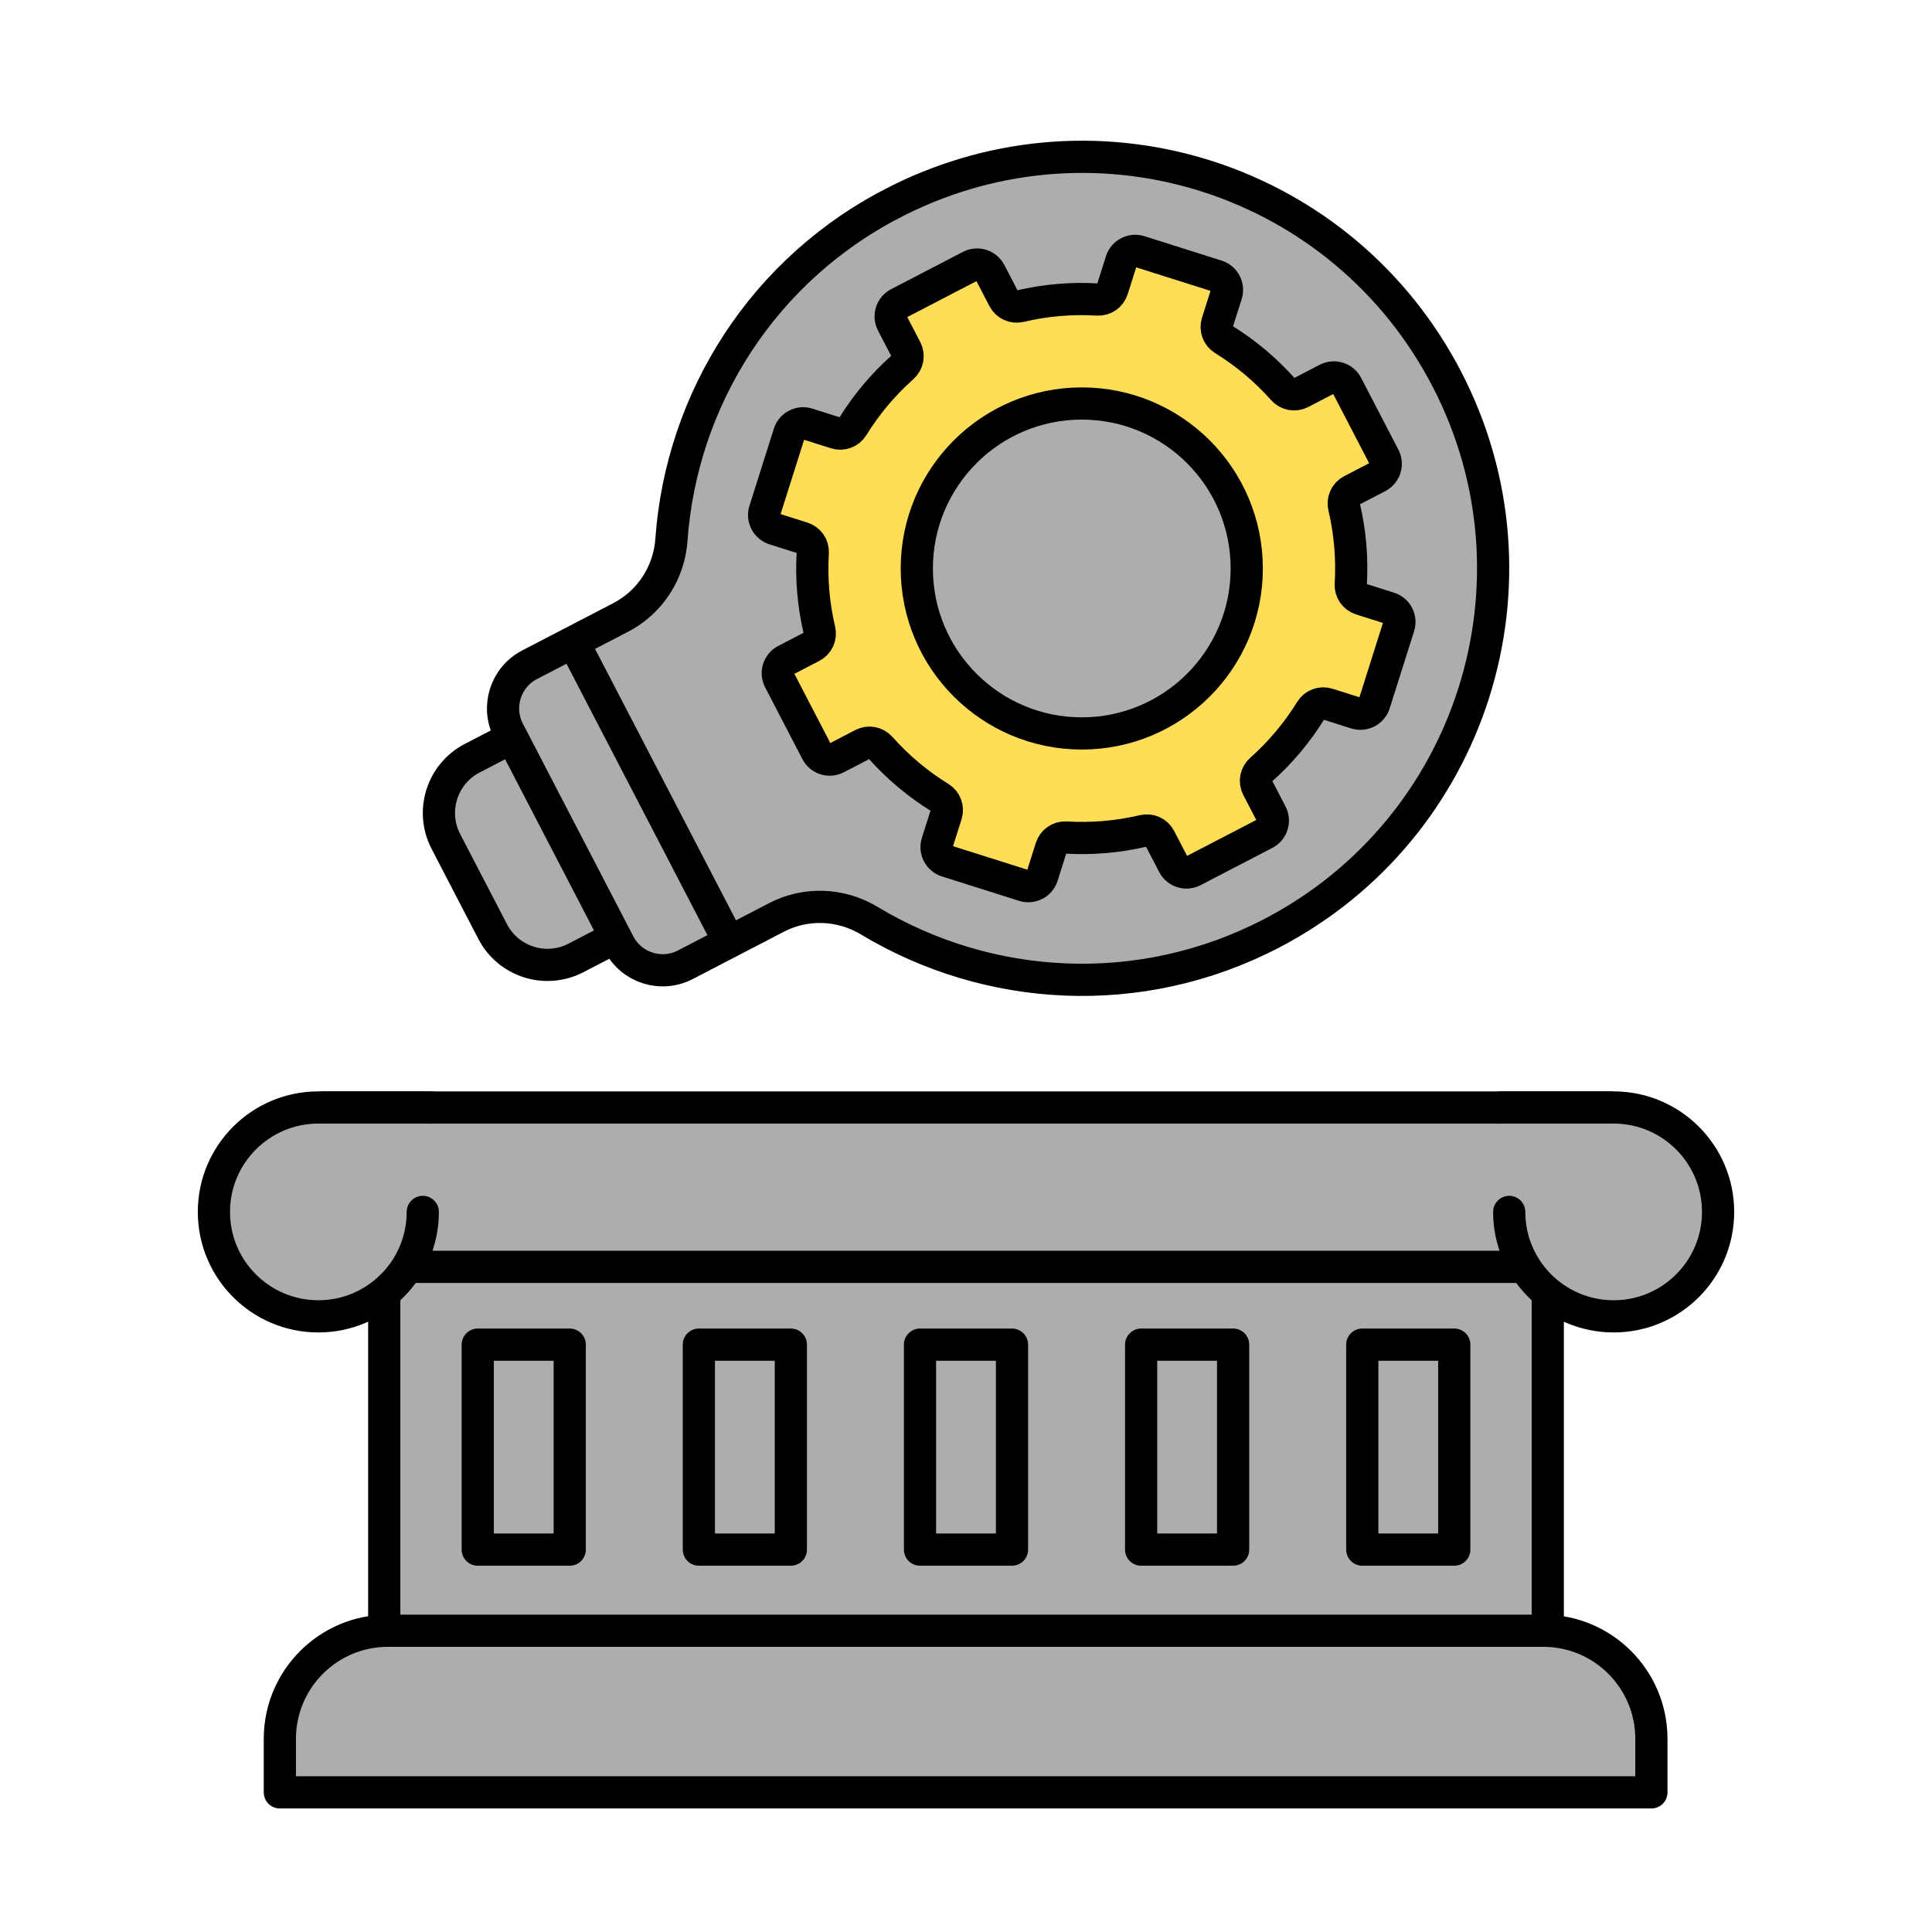
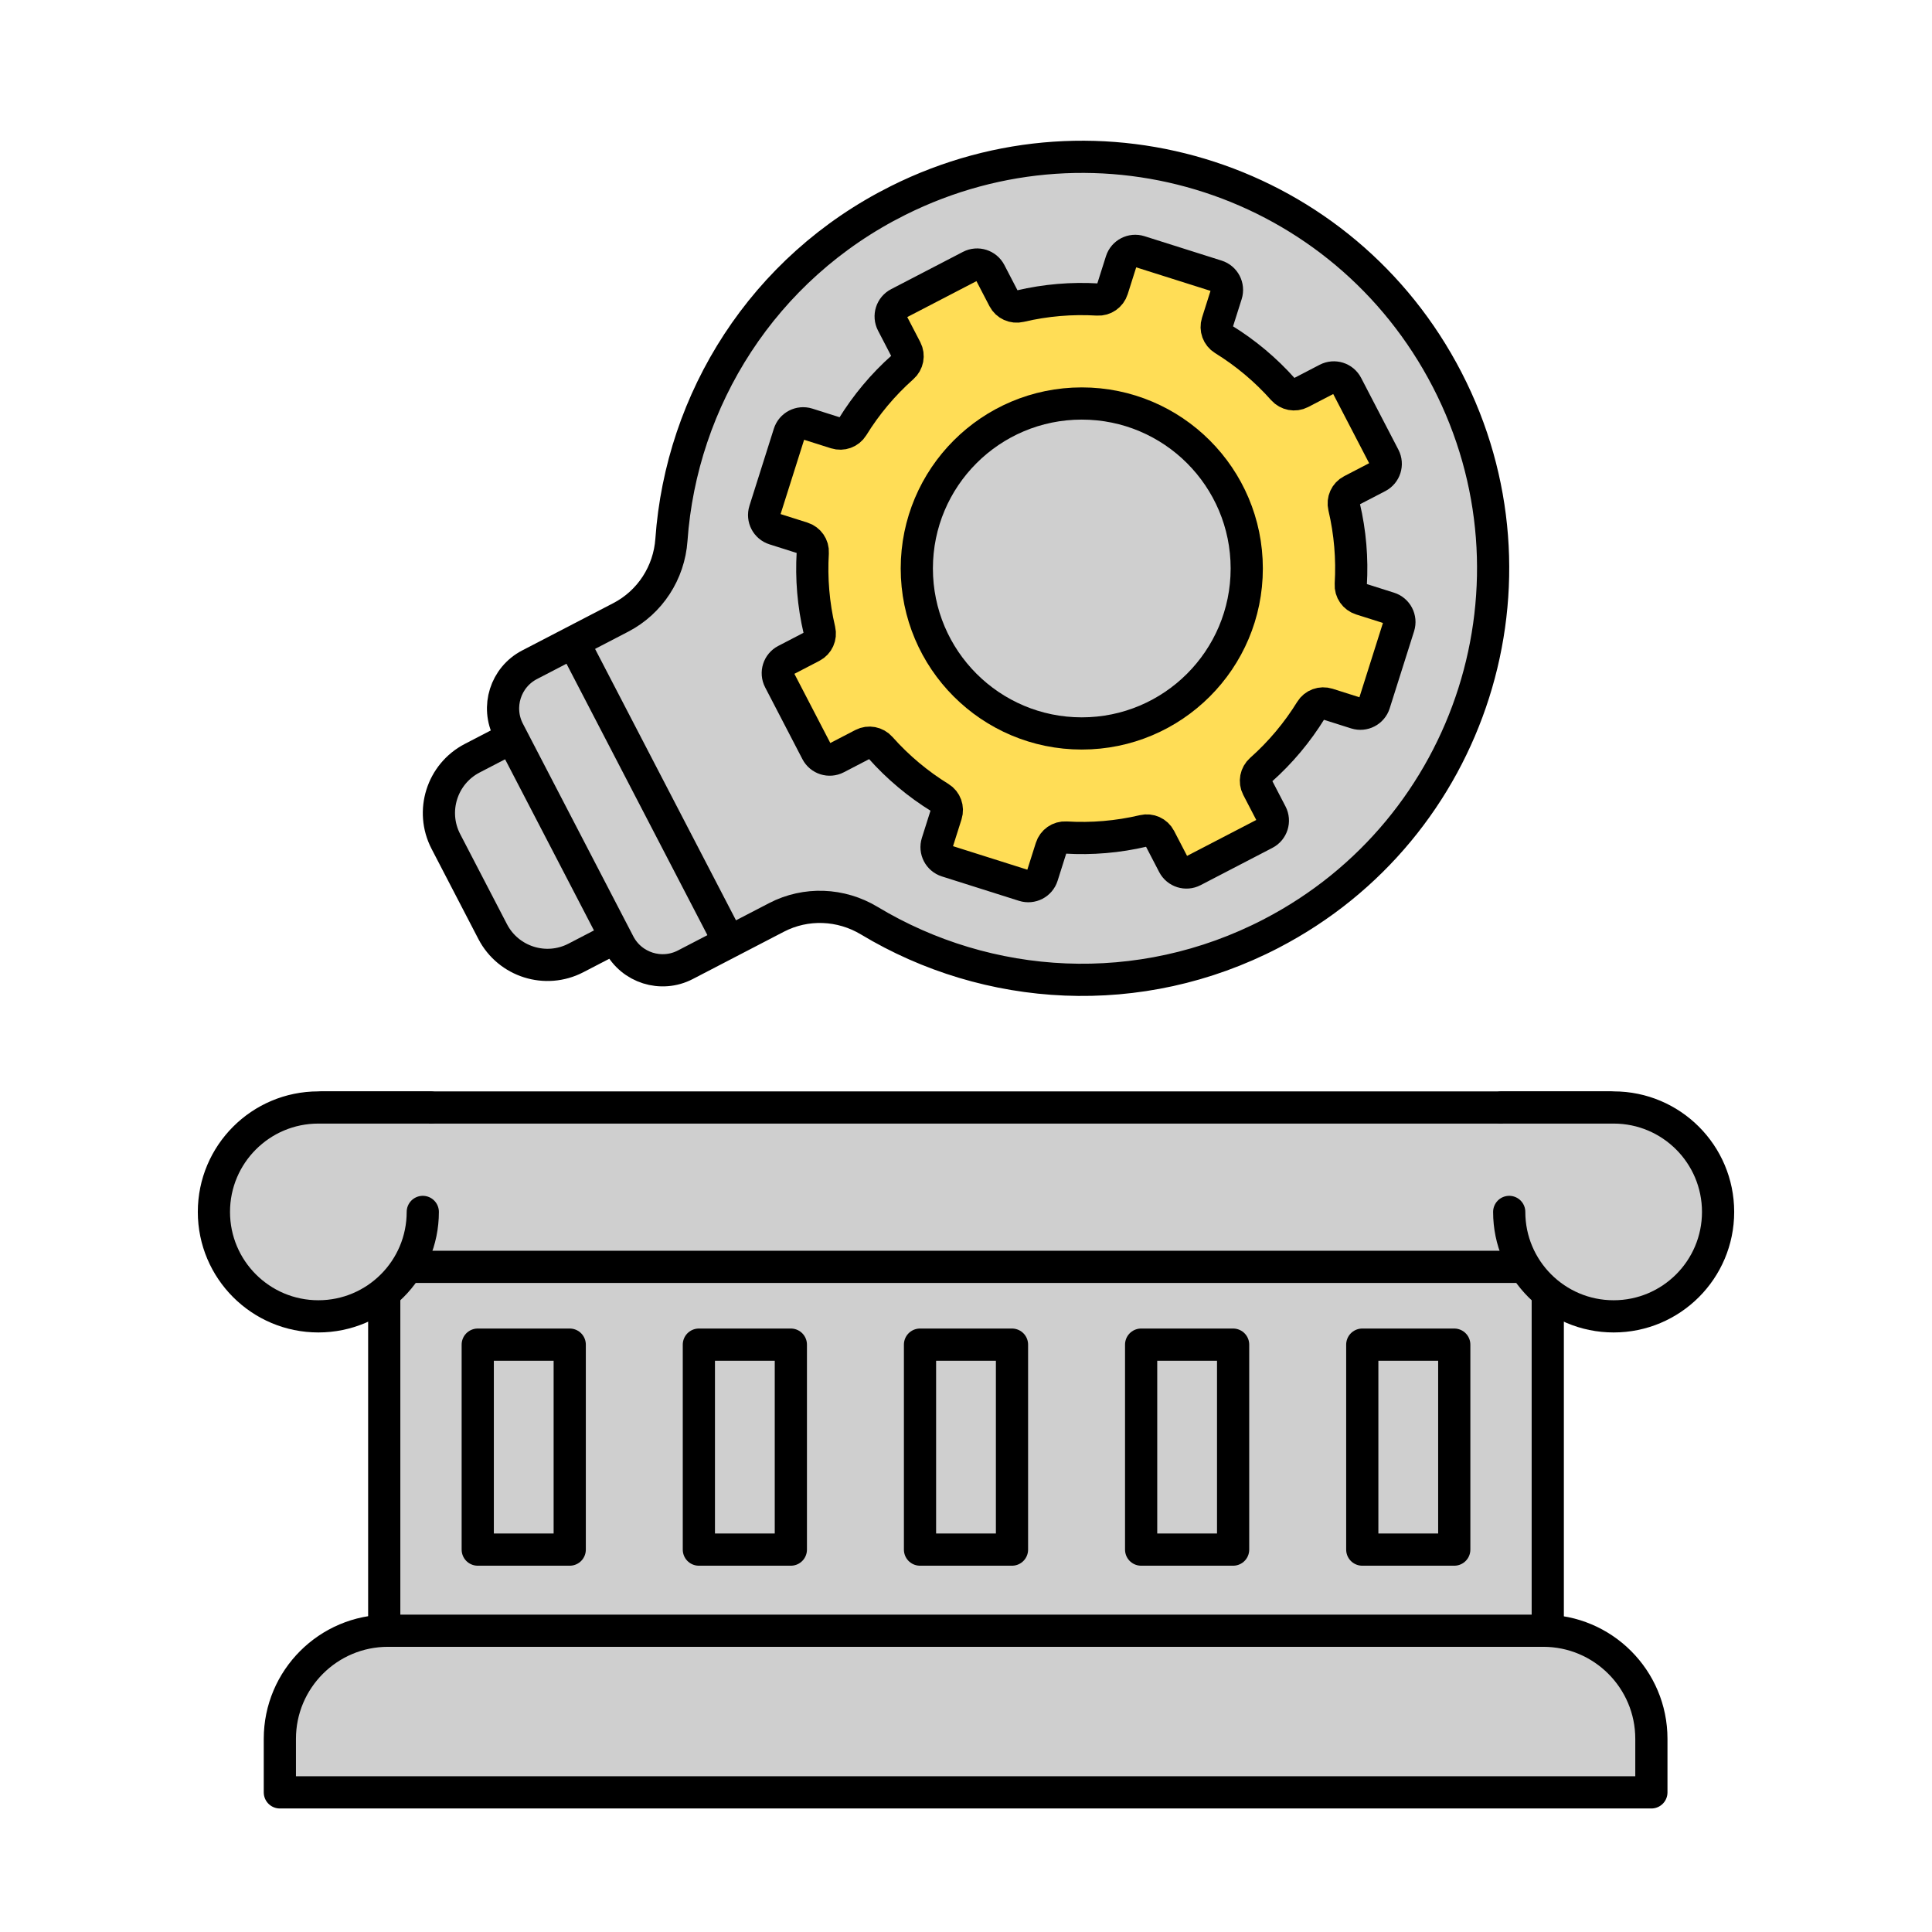
<svg xmlns="http://www.w3.org/2000/svg" id="Layer_1" data-name="Layer 1" viewBox="0 0 1080 1080">
  <defs>
    <style>
      .cls-1 {
-         fill: #ffdd56;
+         fill: #cfcfcf;
      }

      .cls-1, .cls-2 {
        stroke: #000;
        stroke-linecap: round;
        stroke-linejoin: round;
        stroke-width: 18px;
      }

      .cls-2 {
-         fill: #afacb0;
+         fill: #ffdd56;
      }
    </style>
  </defs>
  <g>
-     <rect class="cls-2" x="214.79" y="705.65" width="650.42" height="235.16" />
-     <rect class="cls-2" x="180.07" y="619.09" width="719.87" height="89.1" />
-     <path class="cls-2" d="M216.88,911.58h645.82c33.35,0,60.43,27.08,60.43,60.43v29.94H156.44v-29.94c0-33.35,27.08-60.43,60.43-60.43Z" />
-     <path class="cls-2" d="M236.34,677.47c0,32.24-26.14,58.38-58.38,58.38-32.24,0-58.38-26.14-58.38-58.38s26.14-58.38,58.38-58.38h62.59" />
-     <path class="cls-2" d="M843.66,677.47c0,32.24,26.14,58.38,58.38,58.38s58.38-26.14,58.38-58.38-26.14-58.38-58.38-58.38h-62.59" />
+     <rect class="cls-1" x="214.79" y="705.65" width="650.42" height="235.16" />
+     <rect class="cls-1" x="180.07" y="619.09" width="719.87" height="89.1" />
+     <path class="cls-1" d="M216.88,911.58h645.82c33.35,0,60.43,27.08,60.43,60.43v29.94H156.44v-29.94c0-33.35,27.08-60.43,60.43-60.43Z" />
+     <path class="cls-1" d="M236.34,677.47c0,32.24-26.14,58.38-58.38,58.38-32.24,0-58.38-26.14-58.38-58.38,0-32.24,26.14-58.38,58.38-58.38h62.59" />
+     <path class="cls-1" d="M843.66,677.47c0,32.24,26.14,58.38,58.38,58.38s58.38-26.14,58.38-58.38-26.14-58.38-58.38-58.38h-62.59" />
    <g>
-       <rect class="cls-2" x="267.06" y="751.66" width="51.42" height="114.58" />
-       <rect class="cls-2" x="390.67" y="751.66" width="51.42" height="114.58" />
-       <rect class="cls-2" x="514.29" y="751.66" width="51.42" height="114.58" />
-       <rect class="cls-2" x="637.9" y="751.66" width="51.42" height="114.58" />
-       <rect class="cls-2" x="761.52" y="751.66" width="51.42" height="114.58" />
+       <rect class="cls-1" x="267.06" y="751.66" width="51.42" height="114.58" />
+       <rect class="cls-1" x="390.67" y="751.66" width="51.42" height="114.58" />
+       <rect class="cls-1" x="514.29" y="751.66" width="51.42" height="114.58" />
+       <rect class="cls-1" x="637.9" y="751.66" width="51.42" height="114.58" />
+       <rect class="cls-1" x="761.52" y="751.66" width="51.42" height="114.58" />
    </g>
  </g>
  <g>
-     <path class="cls-2" d="M242.46,424.69h125.81v62.53c0,19.04-15.46,34.5-34.5,34.5h-56.8c-19.04,0-34.5-15.46-34.5-34.5v-62.53h0Z" transform="translate(584.63 -15.86) rotate(62.56)" />
-     <path class="cls-2" d="M710.66,521.83c112.54-58.43,156.5-196.94,98.33-309.55-57.9-112.09-194.11-156.59-306.96-100.2-75.65,37.8-121.15,111.38-126.7,189.69-1.3,18.41-11.95,34.87-28.33,43.37l-50.96,26.46c-13.48,7-18.73,23.6-11.73,37.08l61.73,118.89c7,13.48,23.6,18.73,37.08,11.73l50.96-26.46c16.41-8.52,36.01-7.72,51.85,1.82,66.25,39.89,151.07,45.42,224.74,7.17Z" />
-     <path class="cls-1" d="M667.01,486.81l40.12-20.83c4.01-2.08,5.58-7.02,3.49-11.04l-7.65-14.73c-1.72-3.32-.92-7.36,1.87-9.85,11.05-9.81,20.42-21.07,27.98-33.32,1.96-3.17,5.84-4.56,9.39-3.44l15.78,5c4.31,1.36,8.91-1.02,10.27-5.33l13.64-43.1c1.36-4.31-1.02-8.91-5.33-10.27l-15.78-5c-3.55-1.12-5.93-4.5-5.7-8.22.86-14.37-.33-28.97-3.72-43.35-.86-3.64.81-7.41,4.13-9.13l14.73-7.65c4.01-2.08,5.58-7.02,3.49-11.04l-20.83-40.12c-2.08-4.01-7.02-5.58-11.04-3.49l-14.73,7.65c-3.32,1.72-7.36.92-9.85-1.87-9.81-11.05-21.07-20.42-33.32-27.98-3.17-1.96-4.56-5.84-3.44-9.39l5-15.78c1.36-4.31-1.02-8.91-5.33-10.27l-43.1-13.64c-4.31-1.36-8.91,1.02-10.27,5.33l-5,15.78c-1.12,3.55-4.5,5.93-8.22,5.7-14.37-.86-28.97.33-43.35,3.72-3.64.86-7.41-.81-9.13-4.13l-7.65-14.73c-2.08-4.01-7.02-5.58-11.04-3.49l-40.12,20.83c-4.01,2.08-5.58,7.02-3.49,11.04l7.65,14.73c1.72,3.32.92,7.36-1.87,9.85-11.05,9.81-20.42,21.07-27.98,33.32-1.96,3.17-5.84,4.56-9.39,3.44l-15.78-5c-4.31-1.36-8.91,1.02-10.27,5.33l-13.64,43.1c-1.36,4.31,1.02,8.91,5.33,10.27l15.78,5c3.55,1.12,5.93,4.5,5.7,8.22-.86,14.37.33,28.97,3.72,43.35.86,3.64-.81,7.41-4.13,9.13l-14.73,7.65c-4.01,2.08-5.58,7.02-3.49,11.04l20.83,40.12c2.08,4.01,7.02,5.58,11.04,3.49l14.73-7.65c3.32-1.72,7.36-.92,9.85,1.87,9.81,11.05,21.07,20.42,33.32,27.98,3.17,1.96,4.56,5.84,3.44,9.39l-5,15.78c-1.36,4.31,1.02,8.91,5.33,10.27l43.1,13.64c4.31,1.36,8.91-1.02,10.27-5.33l5-15.78c1.12-3.55,4.5-5.93,8.22-5.7,14.37.86,28.97-.33,43.35-3.72,3.64-.86,7.41.81,9.13,4.13l7.65,14.73c2.08,4.01,7.02,5.58,11.04,3.49Z" />
-     <circle class="cls-2" cx="604.72" cy="317.78" r="92.22" />
-     <line class="cls-2" x1="320.85" y1="359.55" x2="407.24" y2="525.93" />
+     <path class="cls-1" d="M242.46,424.69h125.81v62.53c0,19.04-15.46,34.5-34.5,34.5h-56.8c-19.04,0-34.5-15.46-34.5-34.5v-62.53h0Z" transform="translate(584.63 -15.86) rotate(62.56)" />
+     <path class="cls-1" d="M710.66,521.83c112.54-58.43,156.5-196.94,98.33-309.55-57.9-112.09-194.11-156.59-306.96-100.2-75.65,37.8-121.15,111.38-126.7,189.69-1.3,18.41-11.95,34.87-28.33,43.37l-50.96,26.46c-13.48,7-18.73,23.6-11.73,37.08l61.73,118.89c7,13.48,23.6,18.73,37.08,11.73l50.96-26.46c16.41-8.52,36.01-7.72,51.85,1.82,66.25,39.89,151.07,45.42,224.74,7.17Z" />
+     <path class="cls-2" d="M667.01,486.81l40.12-20.83c4.01-2.08,5.58-7.02,3.49-11.04l-7.65-14.73c-1.72-3.32-.92-7.36,1.87-9.85,11.05-9.81,20.42-21.07,27.98-33.32,1.96-3.17,5.84-4.56,9.39-3.44l15.78,5c4.31,1.36,8.91-1.02,10.27-5.33l13.64-43.1c1.36-4.31-1.02-8.91-5.33-10.27l-15.78-5c-3.55-1.12-5.93-4.5-5.7-8.22.86-14.37-.33-28.97-3.72-43.35-.86-3.64.81-7.41,4.13-9.13l14.73-7.65c4.01-2.08,5.58-7.02,3.49-11.04l-20.83-40.12c-2.08-4.01-7.02-5.58-11.04-3.49l-14.73,7.65c-3.32,1.72-7.36.92-9.85-1.87-9.81-11.05-21.07-20.42-33.32-27.98-3.17-1.96-4.56-5.84-3.44-9.39l5-15.78c1.36-4.31-1.02-8.91-5.33-10.27l-43.1-13.64c-4.31-1.36-8.91,1.02-10.27,5.33l-5,15.78c-1.12,3.55-4.5,5.93-8.22,5.7-14.37-.86-28.97.33-43.35,3.72-3.64.86-7.41-.81-9.13-4.13l-7.65-14.73c-2.08-4.01-7.02-5.58-11.04-3.49l-40.12,20.83c-4.01,2.08-5.58,7.02-3.49,11.04l7.65,14.73c1.72,3.32.92,7.36-1.87,9.85-11.05,9.81-20.42,21.07-27.98,33.32-1.96,3.17-5.84,4.56-9.39,3.44l-15.78-5c-4.31-1.36-8.91,1.02-10.27,5.33l-13.64,43.1c-1.36,4.31,1.02,8.91,5.33,10.27l15.78,5c3.55,1.12,5.93,4.5,5.7,8.22-.86,14.37.33,28.97,3.72,43.35.86,3.64-.81,7.41-4.13,9.13l-14.73,7.65c-4.01,2.08-5.58,7.02-3.49,11.04l20.83,40.12c2.08,4.01,7.02,5.58,11.04,3.49l14.73-7.65c3.32-1.72,7.36-.92,9.85,1.87,9.81,11.05,21.07,20.42,33.32,27.98,3.17,1.96,4.56,5.84,3.44,9.39l-5,15.78c-1.36,4.31,1.02,8.91,5.33,10.27l43.1,13.64c4.31,1.36,8.91-1.02,10.27-5.33l5-15.78c1.12-3.55,4.5-5.93,8.22-5.7,14.37.86,28.97-.33,43.35-3.72,3.64-.86,7.41.81,9.13,4.13l7.65,14.73c2.08,4.01,7.02,5.58,11.04,3.49Z" />
+     <circle class="cls-1" cx="604.72" cy="317.78" r="92.22" />
+     <line class="cls-1" x1="320.85" y1="359.55" x2="407.24" y2="525.93" />
  </g>
</svg>
